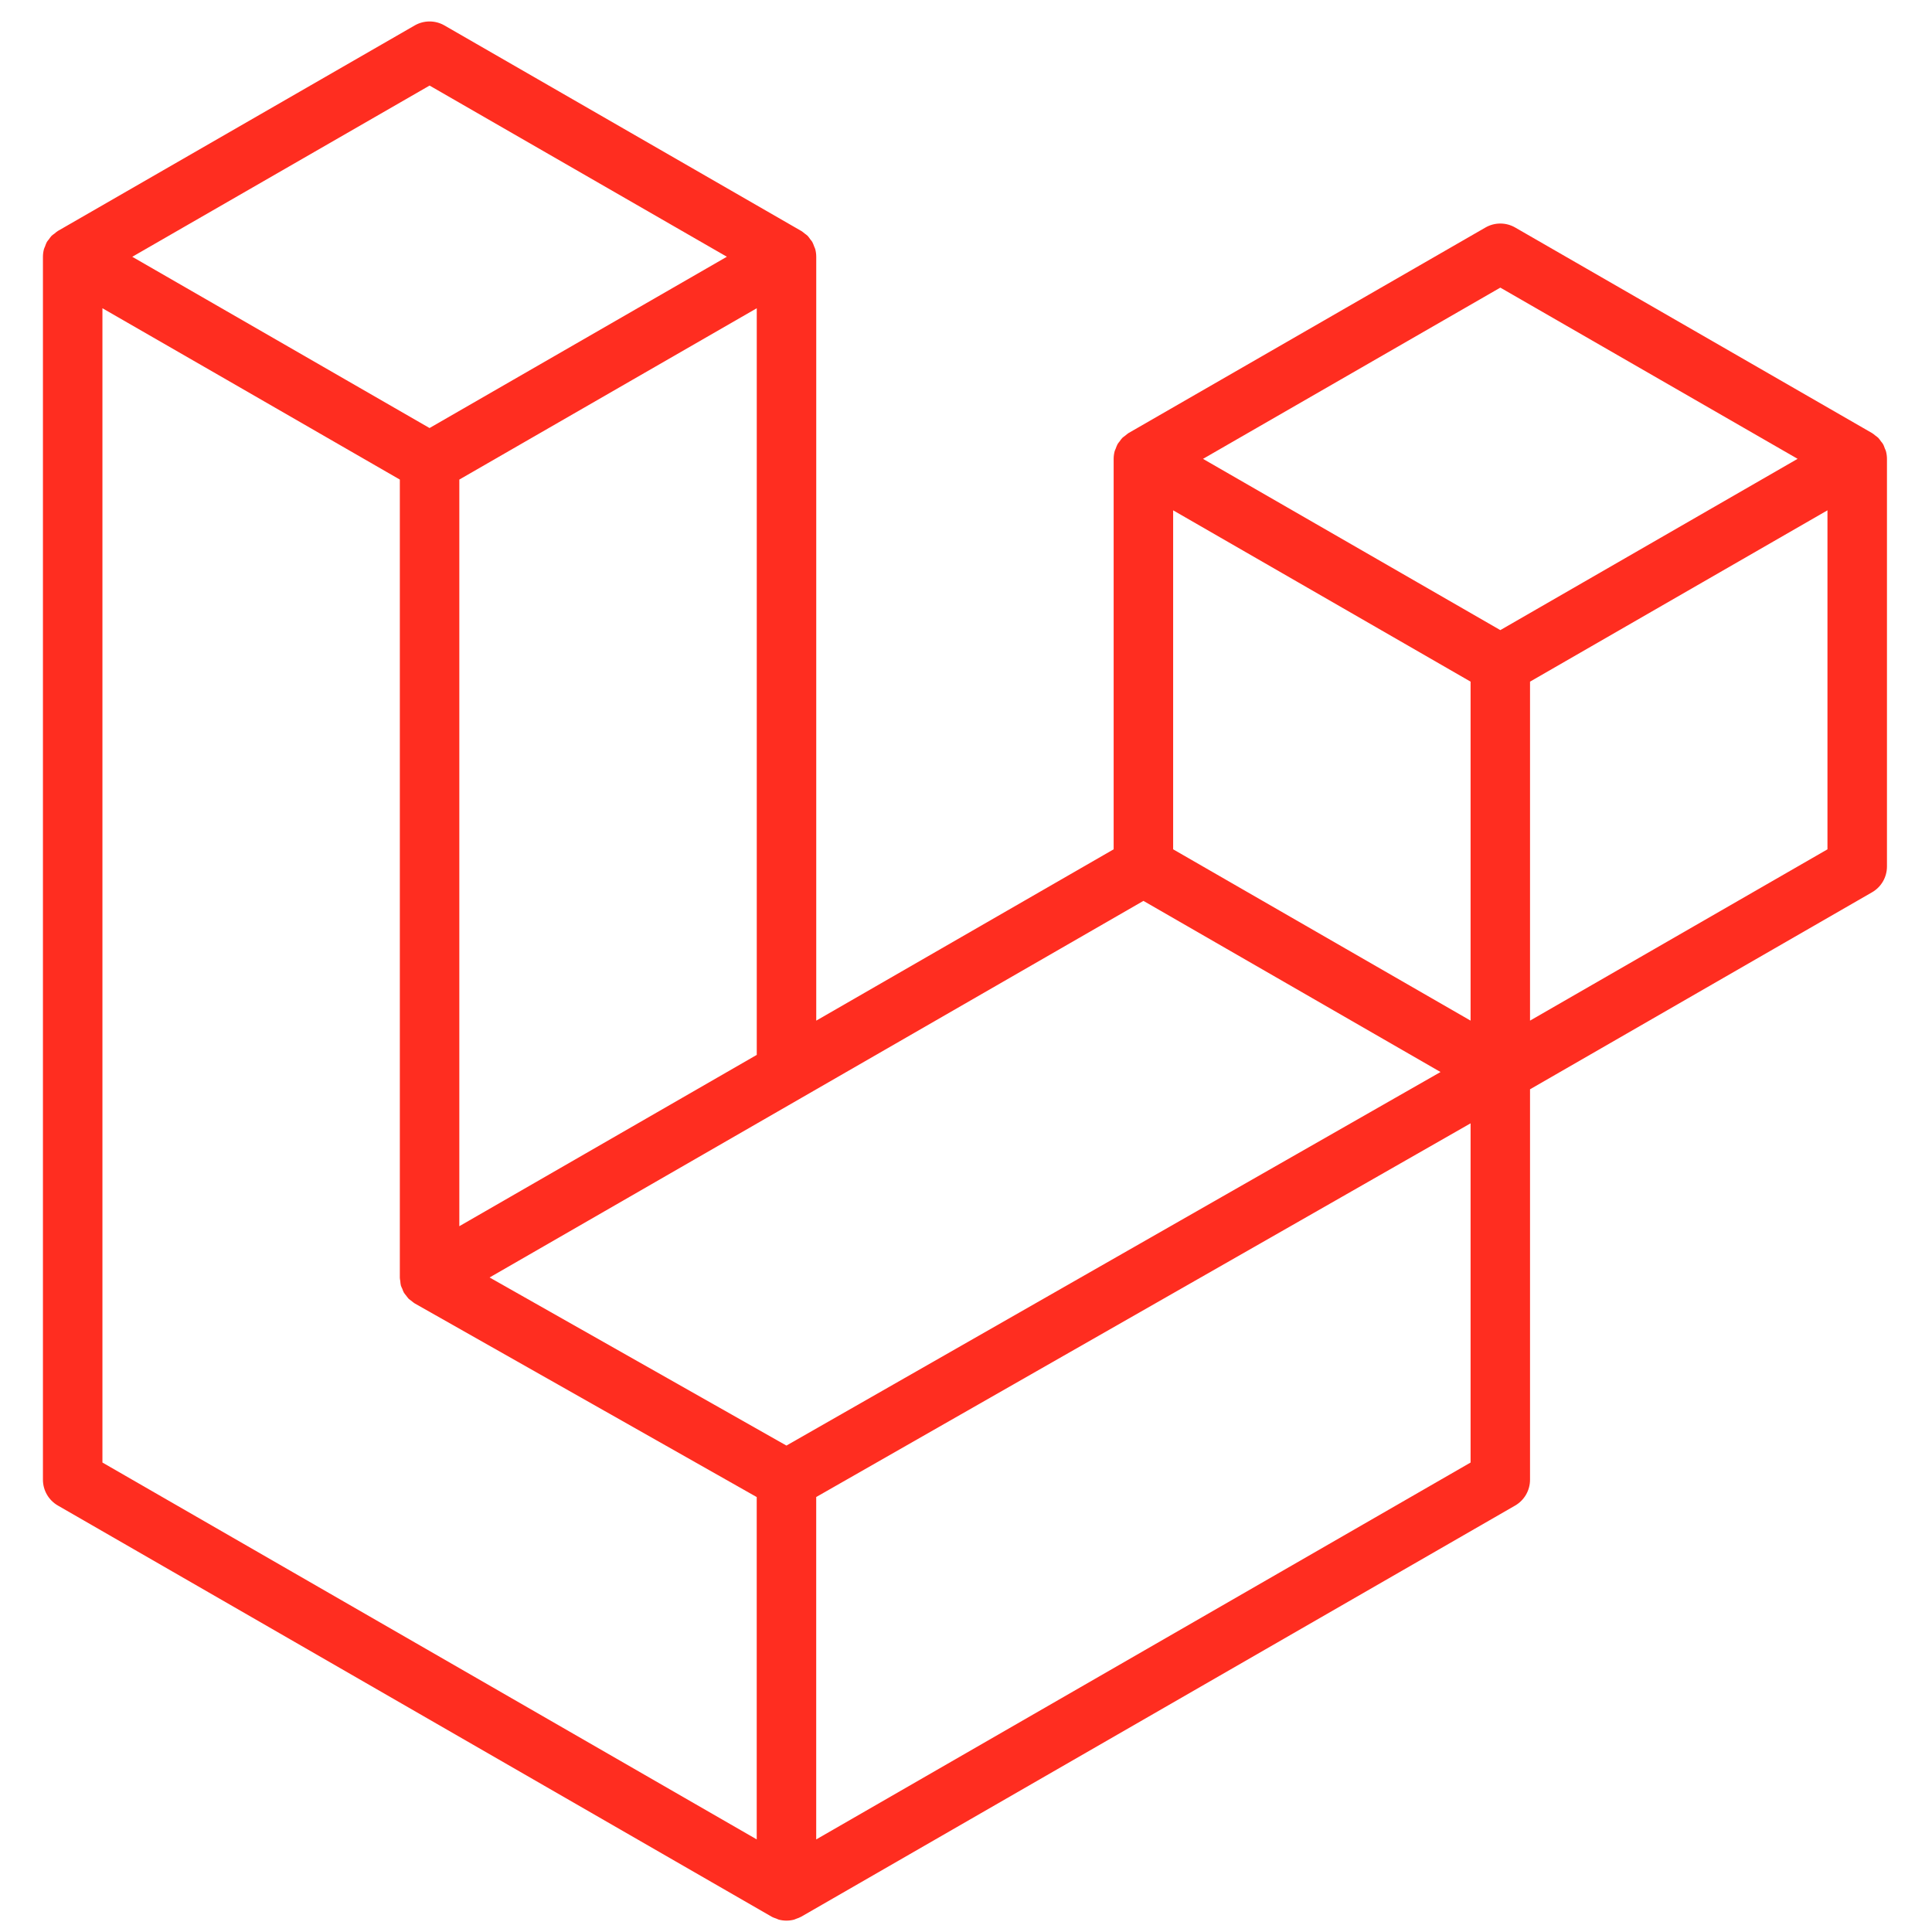
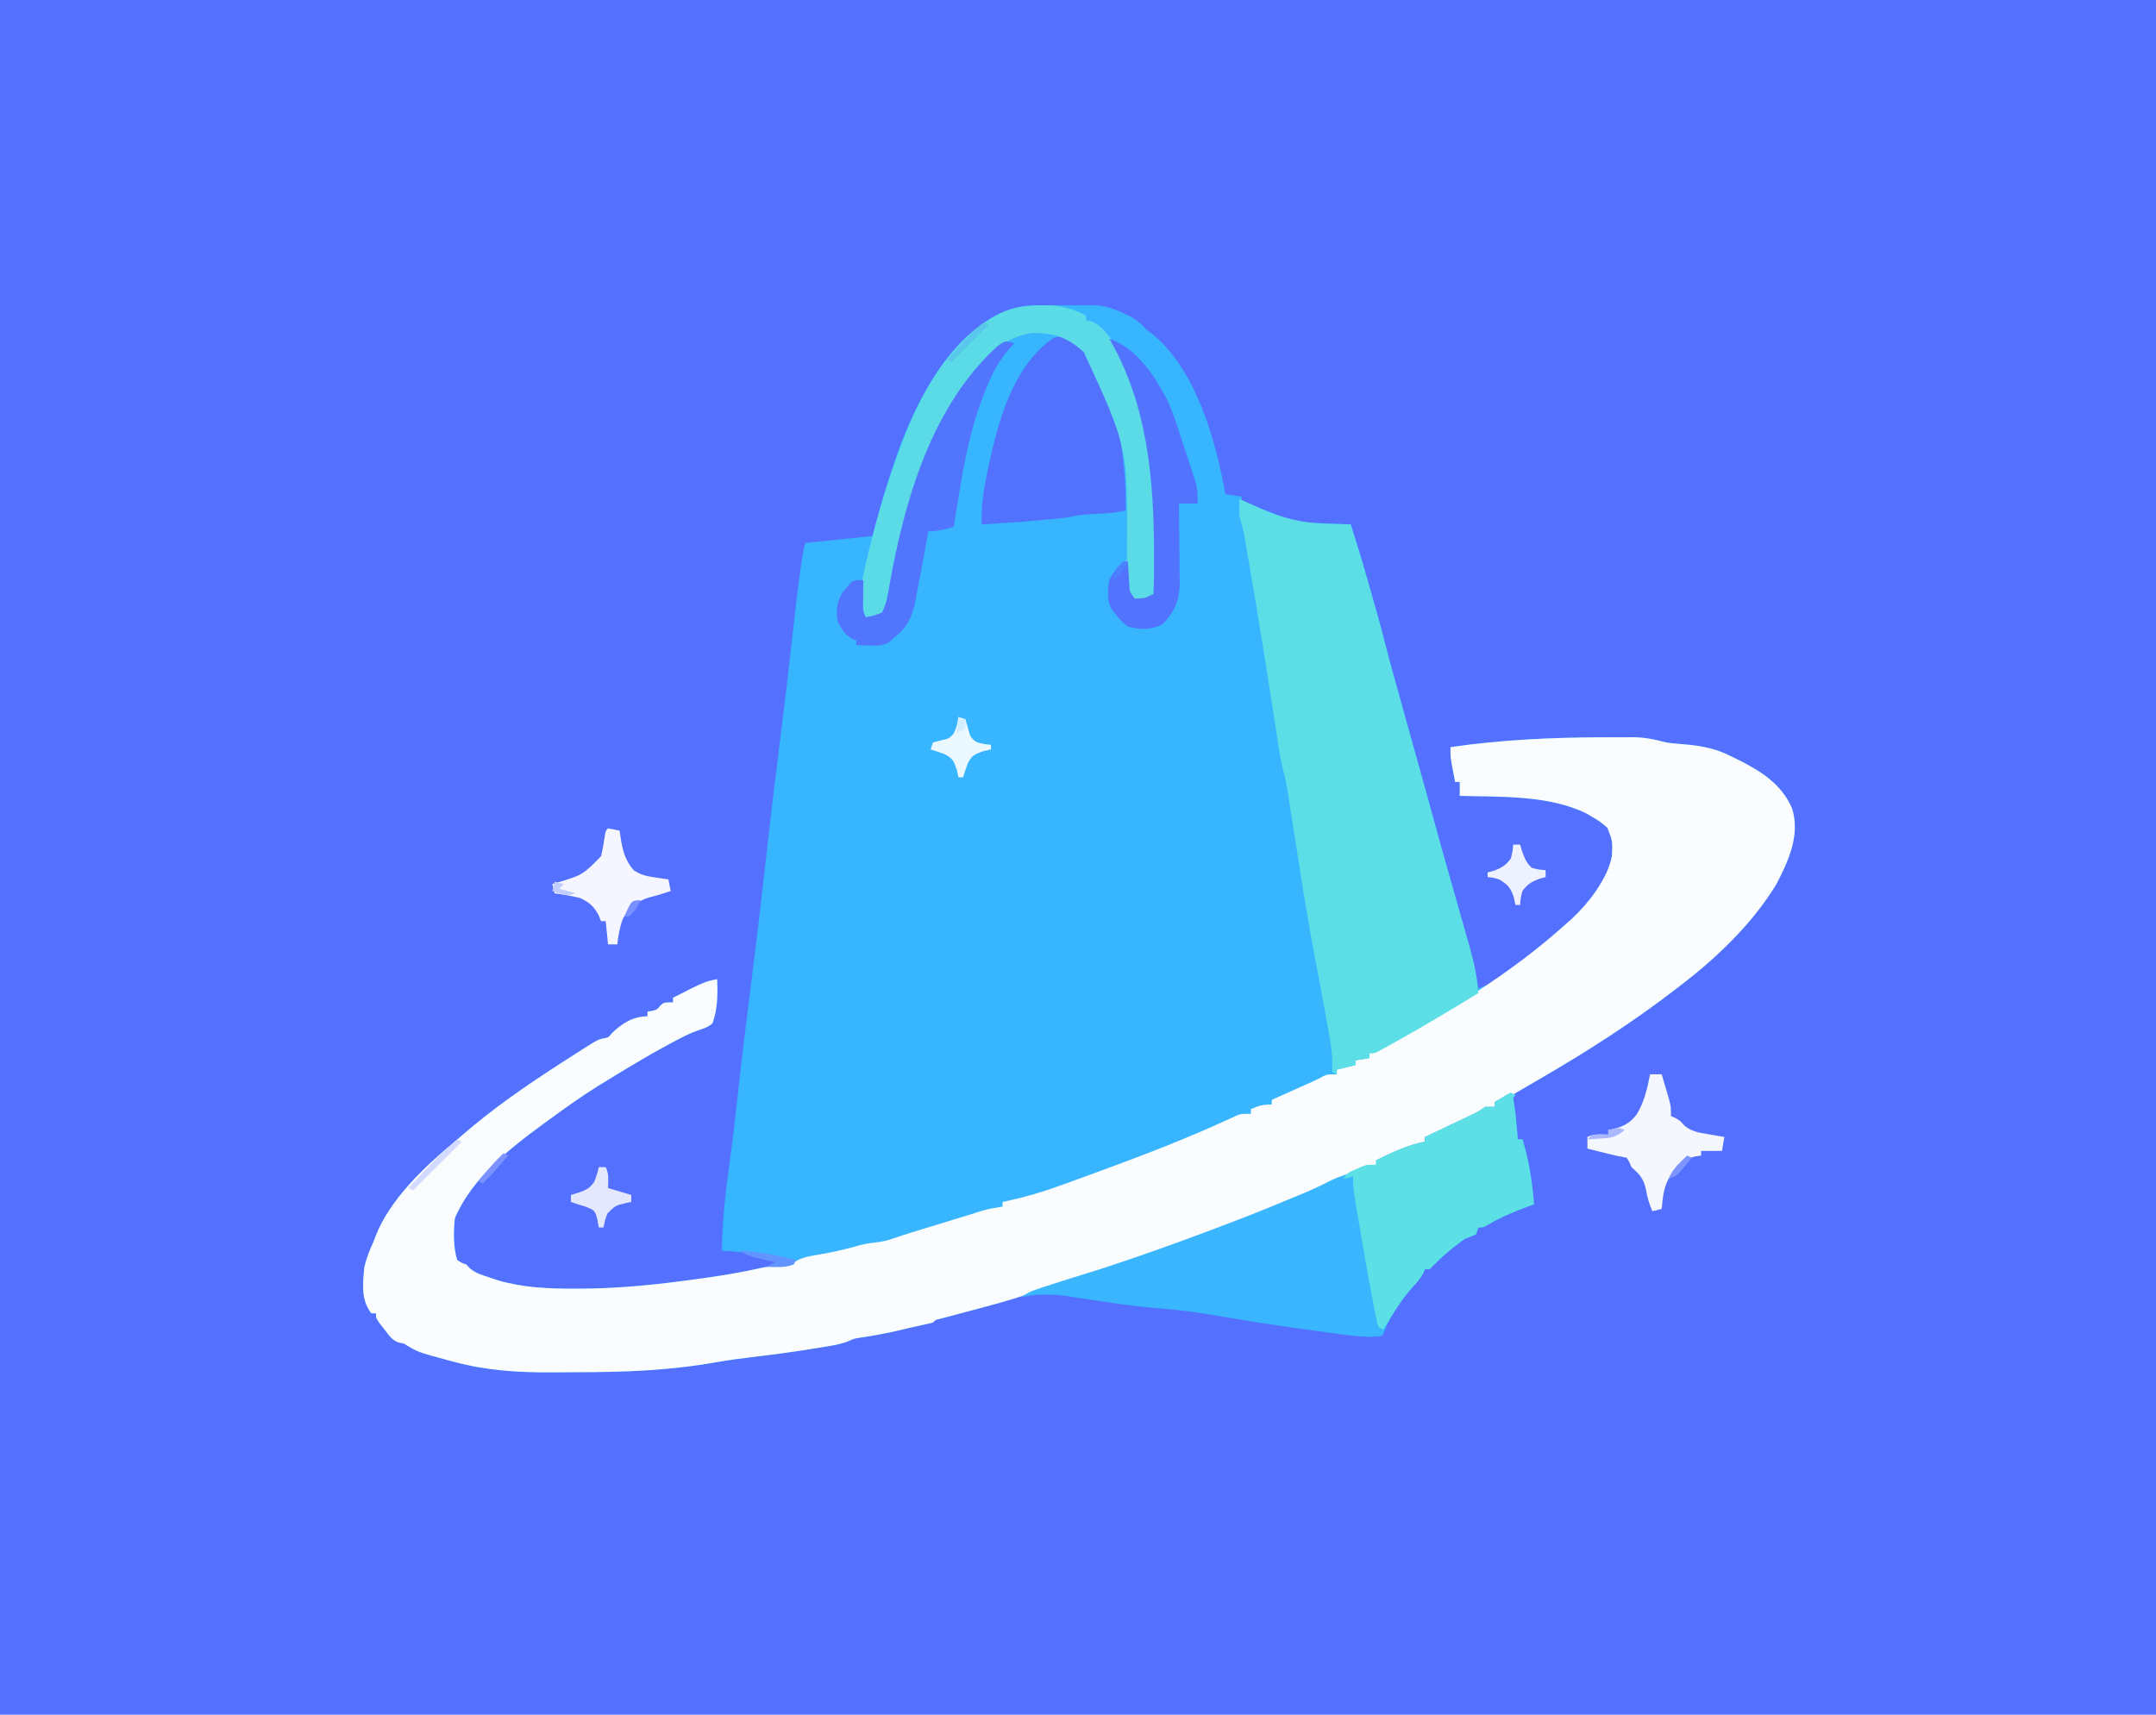
- <svg xmlns="http://www.w3.org/2000/svg" width="166" height="166" viewBox="0 0 166 166" fill="none">
-   <path fill-rule="evenodd" clip-rule="evenodd" d="M162.041 38.759C162.099 38.977 162.129 39.201 162.13 39.426V74.452C162.13 74.902 162.011 75.344 161.786 75.733C161.561 76.122 161.237 76.444 160.847 76.668L131.462 93.594V127.141C131.462 128.054 130.977 128.897 130.186 129.357L68.847 164.683C68.707 164.763 68.554 164.814 68.401 164.868C68.343 164.887 68.289 164.922 68.228 164.938C67.8 165.051 67.349 165.051 66.92 164.938C66.85 164.919 66.786 164.881 66.719 164.855C66.579 164.804 66.432 164.76 66.298 164.683L4.972 129.357C4.583 129.133 4.259 128.81 4.034 128.421C3.808 128.032 3.69 127.591 3.689 127.141L3.689 22.063C3.689 21.834 3.721 21.61 3.779 21.393C3.798 21.32 3.843 21.253 3.868 21.179C3.916 21.045 3.961 20.908 4.031 20.783C4.079 20.7 4.149 20.633 4.206 20.557C4.28 20.454 4.347 20.349 4.433 20.26C4.506 20.186 4.602 20.132 4.685 20.068C4.778 19.992 4.861 19.909 4.966 19.848L35.633 2.185C36.022 1.961 36.462 1.844 36.91 1.844C37.358 1.844 37.798 1.961 38.186 2.185L68.851 19.848H68.857C68.959 19.912 69.045 19.992 69.138 20.065C69.221 20.129 69.313 20.186 69.387 20.257C69.476 20.349 69.54 20.454 69.616 20.557C69.671 20.633 69.744 20.7 69.789 20.783C69.862 20.911 69.904 21.045 69.955 21.179C69.98 21.253 70.025 21.32 70.044 21.396C70.103 21.614 70.133 21.838 70.133 22.063V87.694L95.686 72.974V39.423C95.686 39.2 95.718 38.973 95.775 38.759C95.798 38.683 95.839 38.615 95.865 38.542C95.916 38.408 95.96 38.271 96.031 38.146C96.079 38.063 96.149 37.996 96.203 37.92C96.279 37.818 96.343 37.712 96.433 37.623C96.506 37.549 96.599 37.495 96.681 37.431C96.777 37.355 96.86 37.272 96.962 37.211L127.633 19.548C128.021 19.324 128.461 19.206 128.91 19.206C129.358 19.206 129.798 19.324 130.186 19.548L160.85 37.211C160.959 37.275 161.042 37.355 161.137 37.428C161.217 37.492 161.31 37.549 161.383 37.62C161.473 37.712 161.536 37.818 161.613 37.92C161.67 37.996 161.741 38.063 161.785 38.146C161.859 38.271 161.9 38.408 161.951 38.542C161.98 38.615 162.021 38.683 162.041 38.759ZM157.018 72.974V43.848L146.287 50.028L131.462 58.568V87.694L157.021 72.974H157.018ZM126.354 125.663V96.518L111.771 104.85L70.13 128.626V158.046L126.354 125.663ZM8.801 26.485V125.663L65.018 158.043V128.629L35.649 112L35.64 111.994L35.627 111.988C35.528 111.93 35.445 111.847 35.353 111.777C35.273 111.713 35.18 111.662 35.11 111.592L35.104 111.582C35.021 111.502 34.963 111.403 34.893 111.314C34.829 111.228 34.753 111.154 34.702 111.065L34.699 111.055C34.641 110.96 34.606 110.845 34.565 110.736C34.523 110.64 34.469 110.551 34.443 110.449C34.411 110.328 34.405 110.197 34.392 110.072C34.379 109.976 34.354 109.881 34.354 109.785V109.778V41.205L19.532 32.662L8.801 26.485ZM36.913 7.35L11.364 22.063L36.907 36.777L62.453 22.06L36.907 7.35H36.913ZM50.2 99.174L65.022 90.637V26.485L54.291 32.665L39.466 41.205V105.357L50.2 99.174ZM128.91 24.713L103.363 39.426L128.91 54.14L154.453 39.423L128.91 24.713ZM126.354 58.568L111.529 50.028L100.798 43.848V72.974L115.619 81.511L126.354 87.694V58.568ZM67.571 124.205L105.042 102.803L123.772 92.109L98.245 77.405L68.854 94.334L42.066 109.762L67.571 124.205Z" fill="#FF2D20" />
+ <svg xmlns="http://www.w3.org/2000/svg" version="1.1" width="929" height="739">
+   <path d="M0 0 C306.57 0 613.14 0 929 0 C929 243.87 929 487.74 929 739 C622.43 739 315.86 739 0 739 C0 495.13 0 251.26 0 0 Z " fill="#5371FE" transform="translate(0,0)" />
+   <path d="M0 0 C0.816 -0.003 1.631 -0.006 2.471 -0.009 C4.183 -0.011 5.895 -0.005 7.607 0.007 C10.212 0.023 12.815 0.007 15.42 -0.012 C17.092 -0.01 18.765 -0.006 20.438 0 C21.207 -0.006 21.977 -0.012 22.771 -0.018 C27.963 0.048 31.496 1.089 36.152 3.398 C37.73 4.11 37.73 4.11 39.34 4.836 C42.219 6.436 43.904 8.014 46.152 10.398 C46.642 10.772 47.132 11.146 47.637 11.531 C67.305 26.599 76.09 58.292 80.152 81.398 C82.462 81.728 84.772 82.058 87.152 82.398 C87.152 83.058 87.152 83.718 87.152 84.398 C91.482 86.152 95.844 87.814 100.215 89.461 C100.922 89.73 101.629 89.998 102.357 90.275 C107.523 92.22 111.849 93.491 117.355 93.715 C118.335 93.757 119.315 93.799 120.324 93.842 C121.34 93.881 122.356 93.92 123.402 93.961 C124.949 94.026 124.949 94.026 126.527 94.092 C129.069 94.198 131.611 94.3 134.152 94.398 C137.671 105.149 140.78 116.011 143.84 126.898 C144.137 127.953 144.137 127.953 144.439 129.028 C147.798 140.971 147.798 140.971 149.087 146.164 C150.053 150.041 151.096 153.892 152.168 157.741 C152.358 158.427 152.549 159.113 152.745 159.82 C153.368 162.061 153.993 164.302 154.617 166.543 C155.056 168.119 155.494 169.696 155.932 171.272 C157.083 175.41 158.234 179.546 159.386 183.683 C161.226 190.291 163.064 196.9 164.902 203.509 C165.539 205.799 166.177 208.09 166.814 210.38 C168.467 216.318 170.119 222.257 171.734 228.206 C173.261 233.823 174.848 239.423 176.438 245.023 C177.057 247.216 177.676 249.409 178.295 251.602 C179.256 255.005 180.218 258.409 181.185 261.811 C182.128 265.13 183.065 268.452 184 271.773 C184.286 272.776 184.573 273.778 184.868 274.811 C186.685 281.29 188.066 287.758 189.152 294.398 C192.556 293.081 195.358 291.725 198.305 289.562 C199.075 288.999 199.844 288.435 200.638 287.854 C201.852 286.948 201.852 286.948 203.09 286.023 C203.929 285.401 204.768 284.778 205.632 284.136 C213.097 278.54 220.223 272.642 227.152 266.398 C227.845 265.79 228.537 265.182 229.25 264.555 C236.548 257.772 244.943 247.104 246.727 237.215 C247.014 230.915 247.014 230.915 244.781 225.176 C242.697 223.204 240.644 221.82 238.152 220.398 C237.351 219.929 236.549 219.46 235.723 218.977 C219.559 211.012 198.76 211.84 181.152 211.398 C181.152 209.418 181.152 207.438 181.152 205.398 C180.492 205.398 179.832 205.398 179.152 205.398 C178.815 203.649 178.482 201.899 178.152 200.148 C177.967 199.174 177.781 198.199 177.59 197.195 C177.152 194.398 177.152 194.398 177.152 190.398 C198.984 187.212 220.865 186.207 242.902 186.148 C243.801 186.143 244.699 186.138 245.624 186.133 C248.212 186.121 250.799 186.124 253.387 186.133 C254.153 186.129 254.92 186.125 255.71 186.121 C260.838 186.164 265.205 187.052 270.152 188.398 C271.602 188.608 273.059 188.783 274.52 188.891 C275.255 188.953 275.99 189.016 276.747 189.081 C277.5 189.144 278.252 189.208 279.027 189.273 C286.014 189.975 291.861 191.141 298.152 194.398 C299.199 194.905 300.246 195.412 301.324 195.934 C311.14 200.898 319.815 206.378 324.332 216.785 C327.915 228.2 322.845 239.316 317.582 249.41 C307.527 266.048 292.472 280.631 277.152 292.398 C276.474 292.926 275.795 293.454 275.096 293.998 C255.909 308.886 235.606 321.837 214.595 333.985 C212.304 335.311 210.018 336.646 207.734 337.984 C198.427 343.398 198.427 343.398 196.152 343.398 C196.152 344.058 196.152 344.718 196.152 345.398 C195.209 345.786 194.265 346.174 193.293 346.574 C187.446 349.078 181.832 352.073 176.184 354.99 C175.322 355.428 174.461 355.866 173.574 356.316 C172.797 356.716 172.019 357.116 171.218 357.528 C169.152 358.398 169.152 358.398 166.152 358.398 C166.152 359.058 166.152 359.718 166.152 360.398 C163.592 361.551 161.03 362.695 158.465 363.836 C157.383 364.324 157.383 364.324 156.279 364.822 C152.587 366.458 149.188 367.833 145.152 368.398 C145.152 369.058 145.152 369.718 145.152 370.398 C144.307 370.713 143.461 371.027 142.59 371.352 C136.962 373.475 131.5 375.637 126.176 378.434 C123.721 379.604 121.217 380.495 118.652 381.398 C114.674 382.8 110.991 384.406 107.257 386.355 C85.293 397.244 60.694 404.531 37.611 412.698 C36.087 413.237 34.563 413.778 33.041 414.322 C23.473 417.729 13.86 420.694 4.049 423.322 C0.787 424.203 -2.407 425.217 -5.598 426.336 C-13.083 428.911 -20.741 430.882 -28.383 432.934 C-29.271 433.172 -30.159 433.411 -31.075 433.657 C-33.03 434.18 -34.987 434.699 -36.945 435.214 C-37.943 435.48 -38.941 435.746 -39.969 436.02 C-40.879 436.26 -41.79 436.5 -42.728 436.748 C-44.812 437.206 -44.812 437.206 -45.848 438.398 C-47.916 438.881 -49.985 439.356 -52.062 439.797 C-55.106 440.454 -58.131 441.177 -61.16 441.898 C-66.478 443.139 -71.788 444.092 -77.191 444.871 C-79.848 445.309 -79.848 445.309 -82.208 446.371 C-84.758 447.364 -87.049 447.914 -89.742 448.363 C-91.157 448.601 -91.157 448.601 -92.601 448.844 C-94.115 449.088 -94.115 449.088 -95.66 449.336 C-96.716 449.509 -97.772 449.683 -98.86 449.861 C-107.304 451.218 -115.769 452.313 -124.26 453.322 C-129.422 453.942 -134.546 454.638 -139.664 455.551 C-159.232 459.024 -178.766 459.772 -198.616 459.769 C-202.475 459.773 -206.333 459.81 -210.191 459.848 C-224.546 459.913 -237.95 459.095 -251.848 455.398 C-253.083 455.07 -253.083 455.07 -254.344 454.735 C-267.882 451.092 -267.882 451.092 -273.848 447.398 C-274.523 447.273 -275.199 447.148 -275.895 447.02 C-278.935 446.053 -280.176 443.942 -282.098 441.461 C-282.804 440.565 -283.51 439.669 -284.238 438.746 C-285.848 436.398 -285.848 436.398 -285.848 434.398 C-286.508 434.398 -287.168 434.398 -287.848 434.398 C-292.418 428.521 -291.495 421.426 -290.848 414.398 C-289.897 410.52 -288.494 407.029 -286.848 403.398 C-286.571 402.655 -286.293 401.911 -286.008 401.145 C-279.865 385.32 -264.765 371.014 -251.848 360.398 C-250.944 359.607 -250.04 358.815 -249.109 358 C-235.639 346.233 -220.858 336.09 -205.848 326.398 C-205.142 325.942 -204.437 325.486 -203.71 325.017 C-201.532 323.615 -199.348 322.223 -197.16 320.836 C-196.488 320.406 -195.817 319.976 -195.125 319.532 C-190.306 316.51 -190.306 316.51 -187.743 315.887 C-185.682 315.532 -185.682 315.532 -184.16 313.648 C-179.82 309.425 -174.948 306.398 -168.848 306.398 C-168.848 305.738 -168.848 305.078 -168.848 304.398 C-168.25 304.295 -167.651 304.192 -167.035 304.086 C-164.768 303.566 -164.768 303.566 -163.348 301.836 C-161.848 300.398 -161.848 300.398 -157.848 300.398 C-157.848 299.738 -157.848 299.078 -157.848 298.398 C-144.245 291.478 -144.245 291.478 -138.848 290.398 C-138.558 296.763 -138.632 303.372 -140.848 309.398 C-142.76 311.068 -144.448 311.598 -146.863 312.379 C-150.685 313.684 -154.107 315.494 -157.66 317.398 C-158.738 317.971 -158.738 317.971 -159.839 318.555 C-169.041 323.495 -177.951 328.931 -186.848 334.398 C-187.91 335.048 -188.972 335.698 -190.066 336.367 C-197.564 341.042 -204.725 346.176 -211.848 351.398 C-212.392 351.794 -212.936 352.19 -213.497 352.597 C-228.184 363.325 -244.589 376.225 -251.848 393.398 C-252.471 399.093 -252.579 405.915 -250.848 411.398 C-248.998 412.657 -248.998 412.657 -246.848 413.398 C-246.452 413.857 -246.056 414.316 -245.648 414.789 C-243.025 417.134 -240.24 417.865 -236.91 418.961 C-235.684 419.375 -234.458 419.789 -233.195 420.215 C-222.355 423.364 -211.488 423.799 -200.285 423.773 C-199.127 423.774 -199.127 423.774 -197.945 423.775 C-180.403 423.745 -163.196 421.854 -145.848 419.398 C-144.785 419.249 -143.723 419.1 -142.628 418.947 C-135.013 417.858 -127.494 416.568 -119.989 414.867 C-117.103 414.236 -114.202 413.743 -111.285 413.273 C-110.253 413.106 -109.22 412.938 -108.156 412.766 C-107.394 412.644 -106.633 412.523 -105.848 412.398 C-107.987 410.259 -112.212 410.378 -115.16 409.898 C-115.97 409.765 -116.78 409.631 -117.615 409.493 C-124.006 408.467 -130.383 407.766 -136.848 407.398 C-136.547 394.637 -135.26 382.167 -133.494 369.528 C-132.174 360.043 -131.055 350.546 -130.035 341.023 C-128.362 325.479 -126.438 309.971 -124.473 294.461 C-121.969 274.689 -119.622 254.907 -117.418 235.099 C-115.531 218.157 -113.489 201.239 -111.341 184.328 C-109.668 171.154 -108.092 157.976 -106.66 144.773 C-105.596 134.967 -104.492 125.173 -103.16 115.398 C-103.041 114.52 -102.921 113.641 -102.798 112.736 C-102.304 109.221 -101.71 105.846 -100.848 102.398 C-91.278 101.408 -81.708 100.418 -71.848 99.398 C-70.858 95.707 -69.868 92.015 -68.848 88.211 C-60.554 58.201 -47.75 21.842 -19.613 4.766 C-12.852 1.423 -7.477 -0.059 0 0 Z " fill="#37B5FE" transform="translate(447.8477,131.6016)" />
+   <path d="M0 0 C1.347 -0.008 1.347 -0.008 2.722 -0.016 C5.31 -0.027 7.897 -0.024 10.484 -0.016 C11.251 -0.02 12.018 -0.024 12.808 -0.028 C17.935 0.016 22.303 0.903 27.25 2.25 C28.7 2.46 30.156 2.634 31.617 2.742 C32.72 2.836 32.72 2.836 33.845 2.932 C34.974 3.028 34.974 3.028 36.125 3.125 C43.112 3.827 48.959 4.993 55.25 8.25 C56.297 8.757 57.343 9.263 58.422 9.785 C68.238 14.75 76.913 20.229 81.43 30.637 C85.013 42.051 79.943 53.168 74.68 63.262 C64.624 79.899 49.57 94.482 34.25 106.25 C33.571 106.778 32.893 107.306 32.194 107.85 C13.006 122.737 -7.296 135.688 -28.307 147.837 C-30.599 149.162 -32.884 150.498 -35.168 151.836 C-44.475 157.25 -44.475 157.25 -46.75 157.25 C-46.75 157.91 -46.75 158.57 -46.75 159.25 C-47.694 159.638 -48.637 160.026 -49.609 160.426 C-55.456 162.93 -61.071 165.924 -66.719 168.842 C-67.58 169.279 -68.441 169.717 -69.328 170.168 C-70.106 170.568 -70.883 170.968 -71.685 171.38 C-73.75 172.25 -73.75 172.25 -76.75 172.25 C-76.75 172.91 -76.75 173.57 -76.75 174.25 C-79.31 175.402 -81.873 176.547 -84.438 177.688 C-85.159 178.013 -85.88 178.338 -86.623 178.674 C-90.315 180.309 -93.715 181.685 -97.75 182.25 C-97.75 182.91 -97.75 183.57 -97.75 184.25 C-98.596 184.565 -99.441 184.879 -100.312 185.203 C-105.941 187.326 -111.403 189.488 -116.727 192.285 C-119.182 193.456 -121.685 194.347 -124.25 195.25 C-128.229 196.651 -131.912 198.258 -135.646 200.207 C-157.61 211.096 -182.209 218.382 -205.292 226.549 C-206.816 227.089 -208.339 227.63 -209.862 228.173 C-219.429 231.581 -229.042 234.546 -238.853 237.174 C-242.116 238.055 -245.31 239.068 -248.5 240.188 C-255.985 242.763 -263.644 244.733 -271.285 246.785 C-272.173 247.024 -273.062 247.262 -273.977 247.508 C-275.933 248.031 -277.89 248.55 -279.847 249.066 C-280.845 249.332 -281.843 249.597 -282.871 249.871 C-283.782 250.111 -284.692 250.352 -285.631 250.599 C-287.714 251.058 -287.714 251.058 -288.75 252.25 C-290.818 252.733 -292.888 253.207 -294.965 253.648 C-298.008 254.306 -301.033 255.028 -304.062 255.75 C-309.38 256.991 -314.69 257.943 -320.094 258.723 C-322.75 259.161 -322.75 259.161 -325.11 260.223 C-327.661 261.215 -329.951 261.765 -332.645 262.215 C-334.06 262.453 -334.06 262.453 -335.503 262.696 C-337.018 262.939 -337.018 262.939 -338.562 263.188 C-339.618 263.361 -340.674 263.534 -341.762 263.713 C-350.206 265.069 -358.671 266.165 -367.163 267.173 C-372.325 267.794 -377.448 268.489 -382.566 269.403 C-402.134 272.876 -421.669 273.623 -441.519 273.621 C-445.377 273.625 -449.235 273.662 -453.094 273.699 C-467.448 273.764 -480.852 272.947 -494.75 269.25 C-495.986 268.922 -495.986 268.922 -497.246 268.587 C-510.785 264.944 -510.785 264.944 -516.75 261.25 C-517.425 261.125 -518.101 261 -518.797 260.871 C-521.837 259.904 -523.078 257.793 -525 255.312 C-525.706 254.417 -526.413 253.521 -527.141 252.598 C-528.75 250.25 -528.75 250.25 -528.75 248.25 C-529.41 248.25 -530.07 248.25 -530.75 248.25 C-535.32 242.372 -534.397 235.278 -533.75 228.25 C-532.8 224.371 -531.396 220.88 -529.75 217.25 C-529.473 216.506 -529.196 215.762 -528.91 214.996 C-522.767 199.172 -507.667 184.865 -494.75 174.25 C-493.846 173.459 -492.943 172.667 -492.012 171.852 C-478.541 160.085 -463.761 149.942 -448.75 140.25 C-448.045 139.794 -447.339 139.338 -446.613 138.868 C-444.435 137.466 -442.25 136.075 -440.062 134.688 C-439.391 134.257 -438.719 133.827 -438.027 133.384 C-433.209 130.361 -433.209 130.361 -430.645 129.739 C-428.584 129.384 -428.584 129.384 -427.062 127.5 C-422.722 123.277 -417.85 120.25 -411.75 120.25 C-411.75 119.59 -411.75 118.93 -411.75 118.25 C-411.152 118.147 -410.554 118.044 -409.938 117.938 C-407.67 117.417 -407.67 117.417 -406.25 115.688 C-404.75 114.25 -404.75 114.25 -400.75 114.25 C-400.75 113.59 -400.75 112.93 -400.75 112.25 C-387.148 105.33 -387.148 105.33 -381.75 104.25 C-381.461 110.615 -381.535 117.224 -383.75 123.25 C-385.663 124.92 -387.35 125.45 -389.766 126.23 C-393.587 127.536 -397.009 129.346 -400.562 131.25 C-401.281 131.632 -402 132.013 -402.741 132.406 C-411.944 137.347 -420.854 142.783 -429.75 148.25 C-430.812 148.9 -431.874 149.549 -432.969 150.219 C-440.467 154.894 -447.628 160.027 -454.75 165.25 C-455.294 165.646 -455.838 166.041 -456.399 166.449 C-471.086 177.177 -487.491 190.077 -494.75 207.25 C-495.373 212.945 -495.481 219.767 -493.75 225.25 C-491.9 226.508 -491.9 226.508 -489.75 227.25 C-489.354 227.709 -488.959 228.168 -488.551 228.641 C-485.927 230.985 -483.142 231.716 -479.812 232.812 C-477.974 233.433 -477.974 233.433 -476.098 234.066 C-465.257 237.215 -454.39 237.651 -443.188 237.625 C-442.029 237.626 -442.029 237.626 -440.847 237.626 C-423.306 237.597 -406.098 235.705 -388.75 233.25 C-387.688 233.101 -386.625 232.952 -385.531 232.798 C-377.908 231.708 -370.385 230.414 -362.874 228.709 C-359.095 227.892 -355.273 227.372 -351.449 226.812 C-348.813 226.389 -348.813 226.389 -346.867 225.277 C-343.785 223.782 -340.538 223.372 -337.188 222.812 C-331.391 221.794 -325.791 220.506 -320.133 218.867 C-317.938 218.299 -315.877 217.971 -313.625 217.75 C-310.63 217.364 -308.492 216.909 -305.711 215.934 C-300.345 214.097 -294.929 212.451 -289.5 210.812 C-281.528 208.408 -281.528 208.408 -273.574 205.941 C-272.457 205.589 -271.339 205.238 -270.188 204.875 C-269.258 204.579 -268.329 204.282 -267.371 203.977 C-264.516 203.185 -261.679 202.689 -258.75 202.25 C-258.75 201.59 -258.75 200.93 -258.75 200.25 C-257.955 200.083 -257.16 199.915 -256.341 199.743 C-248.452 198.013 -240.954 195.776 -233.375 193 C-232.202 192.575 -231.03 192.151 -229.822 191.713 C-207.105 183.446 -184.277 175.129 -162.296 165.043 C-161.472 164.669 -160.649 164.295 -159.801 163.91 C-159.106 163.587 -158.412 163.263 -157.697 162.93 C-155.75 162.25 -155.75 162.25 -151.75 162.25 C-151.75 161.59 -151.75 160.93 -151.75 160.25 C-148.379 158.752 -146.546 158.25 -142.75 158.25 C-142.75 157.59 -142.75 156.93 -142.75 156.25 C-142.165 155.988 -141.58 155.726 -140.978 155.456 C-138.318 154.263 -135.659 153.069 -133 151.875 C-132.08 151.463 -131.159 151.05 -130.211 150.625 C-129.321 150.225 -128.432 149.826 -127.516 149.414 C-126.699 149.047 -125.882 148.681 -125.04 148.303 C-122.763 147.291 -122.763 147.291 -120.702 146.115 C-118.75 145.25 -118.75 145.25 -114.75 145.25 C-114.75 144.59 -114.75 143.93 -114.75 143.25 C-112.11 142.59 -109.47 141.93 -106.75 141.25 C-106.75 140.59 -106.75 139.93 -106.75 139.25 C-104.77 138.92 -102.79 138.59 -100.75 138.25 C-100.75 137.59 -100.75 136.93 -100.75 136.25 C-100.099 135.91 -99.447 135.569 -98.776 135.219 C-69.157 119.678 -40.699 102.728 -15.75 80.25 C-15.058 79.642 -14.366 79.033 -13.652 78.406 C-6.354 71.623 2.041 60.956 3.824 51.066 C4.112 44.766 4.112 44.766 1.879 39.027 C-0.205 37.056 -2.258 35.672 -4.75 34.25 C-5.552 33.781 -6.354 33.312 -7.18 32.828 C-23.343 24.864 -44.142 25.692 -61.75 25.25 C-61.75 23.27 -61.75 21.29 -61.75 19.25 C-62.41 19.25 -63.07 19.25 -63.75 19.25 C-64.088 17.501 -64.42 15.751 -64.75 14 C-64.936 13.025 -65.121 12.051 -65.312 11.047 C-65.75 8.25 -65.75 8.25 -65.75 4.25 C-43.918 1.063 -22.038 0.059 0 0 Z " fill="#FBFCFE" transform="translate(690.75,317.75)" />
+   <path d="M0 0 C1.039 0.471 2.078 0.941 3.148 1.426 C4.557 2.055 5.966 2.684 7.375 3.312 C8.394 3.776 8.394 3.776 9.434 4.248 C18.835 8.422 27.323 10.447 37.625 10.688 C38.629 10.722 39.633 10.756 40.668 10.791 C43.112 10.872 45.555 10.942 48 11 C51.519 21.75 54.628 32.612 57.688 43.5 C57.885 44.203 58.083 44.906 58.287 45.63 C61.646 57.572 61.646 57.572 62.935 62.766 C63.901 66.642 64.944 70.494 66.015 74.343 C66.206 75.029 66.396 75.715 66.593 76.421 C67.216 78.662 67.84 80.904 68.465 83.145 C68.903 84.721 69.342 86.297 69.78 87.874 C70.93 92.011 72.082 96.148 73.234 100.285 C75.074 106.893 76.911 113.502 78.75 120.111 C79.387 122.401 80.024 124.691 80.662 126.981 C82.315 132.921 83.967 138.861 85.582 144.812 C87.103 150.406 88.693 155.98 90.285 161.555 C91.224 164.862 92.161 168.17 93.098 171.478 C93.74 173.74 94.385 176.001 95.032 178.261 C101.959 202.462 101.959 202.462 103 213 C90.955 220.324 78.905 227.624 66.562 234.438 C65.724 234.903 64.885 235.369 64.021 235.849 C63.252 236.269 62.483 236.689 61.691 237.121 C61.023 237.486 60.355 237.852 59.666 238.228 C58 239 58 239 56 239 C56 239.66 56 240.32 56 241 C54.02 241.33 52.04 241.66 50 242 C50 242.66 50 243.32 50 244 C46.04 244.99 46.04 244.99 42 246 C42 246.66 42 247.32 42 248 C41.34 247.67 40.68 247.34 40 247 C40.024 245.834 40.048 244.669 40.073 243.468 C40.07 239.382 39.556 235.546 38.828 231.52 C38.643 230.479 38.643 230.479 38.453 229.418 C38.059 227.215 37.654 225.014 37.25 222.812 C36.994 221.389 36.739 219.965 36.484 218.541 C35.371 212.347 34.229 206.16 33.03 199.982 C30.572 187.316 28.427 174.623 26.438 161.875 C26.144 160.012 25.851 158.148 25.557 156.285 C23.224 141.481 23.224 141.481 22.188 134.685 C22.057 133.833 21.926 132.982 21.791 132.105 C21.547 130.519 21.305 128.933 21.067 127.345 C20.434 123.248 19.57 119.305 18.528 115.288 C17.353 110.196 16.658 105.006 15.863 99.844 C15.556 97.882 15.249 95.921 14.942 93.96 C14.618 91.889 14.296 89.819 13.974 87.749 C12.866 80.628 11.743 73.509 10.617 66.391 C10.506 65.685 10.394 64.979 10.279 64.252 C8.27 51.566 6.161 38.9 3.938 26.25 C3.792 25.417 3.646 24.584 3.496 23.726 C2.158 15.263 2.158 15.263 0 7 C-0.04 4.667 -0.044 2.333 0 0 Z " fill="#5BDEE6" transform="translate(534,215)" />
+   <path d="M0 0 C0.99 0.495 0.99 0.495 2 1 C1.67 1.33 1.34 1.66 1 2 C1.207 3.585 1.422 5.168 1.676 6.746 C2.308 11.142 2.624 15.576 3 20 C3.66 20 4.32 20 5 20 C7.846 29.149 9.214 38.467 10 48 C9.166 48.303 8.332 48.606 7.473 48.918 C1.251 51.234 -4.602 53.651 -10.293 57.082 C-12 58 -12 58 -14 58 C-14.33 58.99 -14.66 59.98 -15 61 C-16.654 61.698 -18.323 62.359 -20 63 C-21.711 64.211 -23.377 65.486 -25 66.812 C-25.866 67.52 -26.733 68.228 -27.625 68.957 C-29.511 70.579 -31.277 72.211 -33 74 C-33.66 74.66 -34.32 75.32 -35 76 C-35.66 76 -36.32 76 -37 76 C-37.396 76.88 -37.396 76.88 -37.801 77.777 C-39.043 80.08 -40.396 81.665 -42.188 83.562 C-47.635 89.648 -52.05 96.379 -55 104 C-56 105 -56 105 -59.972 105.134 C-64.862 105.076 -69.612 104.543 -74.449 103.863 C-75.332 103.744 -76.215 103.624 -77.125 103.501 C-79.98 103.111 -82.834 102.712 -85.688 102.312 C-87.672 102.039 -89.657 101.766 -91.641 101.493 C-104.148 99.757 -116.589 97.778 -129.029 95.615 C-136.753 94.298 -144.407 93.392 -152.217 92.812 C-162.867 91.965 -173.414 90.284 -183.971 88.676 C-184.706 88.566 -185.441 88.456 -186.198 88.343 C-188.209 88.042 -190.218 87.735 -192.228 87.427 C-197.485 86.832 -202.756 86.626 -208 87.5 C-208.99 87.665 -209.98 87.83 -211 88 C-208.542 86.362 -206.942 85.525 -204.227 84.633 C-203.483 84.387 -202.739 84.14 -201.973 83.887 C-201.198 83.635 -200.423 83.384 -199.625 83.125 C-198.889 82.881 -198.153 82.638 -197.395 82.387 C-192.882 80.903 -188.349 79.492 -183.805 78.109 C-176.656 75.917 -169.571 73.554 -162.5 71.125 C-161.83 70.895 -161.161 70.666 -160.471 70.429 C-148.653 66.366 -136.936 62.052 -125.25 57.625 C-124.083 57.183 -124.083 57.183 -122.892 56.733 C-113.859 53.31 -104.896 49.767 -96 46 C-93.917 45.146 -91.833 44.292 -89.75 43.438 C-85.69 41.751 -81.771 39.919 -77.867 37.902 C-75.272 36.648 -72.595 35.694 -69.883 34.727 C-67.729 33.935 -67.729 33.935 -64.75 32.312 C-62 31 -62 31 -58 31 C-58 30.34 -58 29.68 -58 29 C-51.103 25.656 -44.55 22.48 -37 21 C-37 20.34 -37 19.68 -37 19 C-35.978 18.516 -35.978 18.516 -34.936 18.022 C-31.852 16.559 -28.77 15.092 -25.688 13.625 C-24.616 13.117 -23.544 12.609 -22.439 12.086 C-21.411 11.596 -20.383 11.106 -19.324 10.602 C-18.376 10.151 -17.428 9.701 -16.452 9.237 C-13.844 7.983 -13.844 7.983 -11 6 C-9.68 6 -8.36 6 -7 6 C-7 5.34 -7 4.68 -7 4 C-1.727 0.777 -1.727 0.777 0 0 Z " fill="#3AB6FE" transform="translate(651,471)" />
+   <path d="M0 0 C0.99 0.495 0.99 0.495 2 1 C1.67 1.33 1.34 1.66 1 2 C1.207 3.585 1.422 5.168 1.676 6.746 C2.308 11.142 2.624 15.576 3 20 C3.66 20 4.32 20 5 20 C7.846 29.149 9.214 38.467 10 48 C9.166 48.303 8.332 48.606 7.473 48.918 C1.251 51.234 -4.602 53.651 -10.293 57.082 C-12 58 -12 58 -14 58 C-14.33 58.99 -14.66 59.98 -15 61 C-16.654 61.698 -18.323 62.359 -20 63 C-21.711 64.211 -23.377 65.486 -25 66.812 C-25.866 67.52 -26.733 68.228 -27.625 68.957 C-29.511 70.579 -31.277 72.211 -33 74 C-33.66 74.66 -34.32 75.32 -35 76 C-35.66 76 -36.32 76 -37 76 C-37.267 76.59 -37.534 77.181 -37.809 77.789 C-39.021 80.039 -40.302 81.535 -42.062 83.375 C-47.162 89.033 -51.002 95.546 -55 102 C-55.66 101.67 -56.32 101.34 -57 101 C-57.591 99.163 -57.591 99.163 -58.078 96.699 C-58.267 95.758 -58.455 94.818 -58.65 93.848 C-58.848 92.805 -59.046 91.762 -59.25 90.688 C-59.46 89.608 -59.671 88.528 -59.887 87.415 C-61.842 77.198 -63.591 66.946 -65.312 56.688 C-65.447 55.888 -65.582 55.088 -65.721 54.264 C-66.106 51.972 -66.486 49.68 -66.863 47.387 C-66.979 46.699 -67.094 46.012 -67.213 45.303 C-67.729 42.129 -68 39.232 -68 36 C-69.98 36.495 -69.98 36.495 -72 37 C-70.676 34.352 -69.367 34.059 -66.688 32.875 C-65.908 32.522 -65.128 32.169 -64.324 31.805 C-62 31 -62 31 -58 31 C-58 30.34 -58 29.68 -58 29 C-51.103 25.656 -44.55 22.48 -37 21 C-37 20.34 -37 19.68 -37 19 C-36.319 18.677 -35.638 18.355 -34.936 18.022 C-31.852 16.559 -28.77 15.092 -25.688 13.625 C-24.08 12.863 -24.08 12.863 -22.439 12.086 C-21.411 11.596 -20.383 11.106 -19.324 10.602 C-18.376 10.151 -17.428 9.701 -16.452 9.237 C-13.844 7.983 -13.844 7.983 -11 6 C-9.68 6 -8.36 6 -7 6 C-7 5.34 -7 4.68 -7 4 C-1.727 0.777 -1.727 0.777 0 0 Z " fill="#5DDFE6" transform="translate(651,471)" />
+   <path d="M0 0 C12.46 7.893 16.904 21.755 20.227 35.371 C22.945 48.127 24.26 60.96 24 74 C18.976 75.18 13.927 75.353 8.795 75.605 C5.391 75.791 2.293 76.173 -1 77 C-2.471 77.194 -3.945 77.359 -5.422 77.5 C-6.276 77.582 -7.129 77.664 -8.009 77.749 C-8.914 77.832 -9.818 77.915 -10.75 78 C-12.141 78.13 -12.141 78.13 -13.559 78.263 C-21.698 79.008 -29.839 79.561 -38 80 C-38.246 72.814 -37.376 66.284 -35.938 59.25 C-35.716 58.161 -35.494 57.072 -35.265 55.95 C-31.046 36.124 -24.785 11.823 -7.012 -0.363 C-4.252 -1.237 -2.741 -0.914 0 0 Z " fill="#5272FE" transform="translate(461,146)" />
+   <path d="M0 0 C0.803 -0.012 1.606 -0.023 2.434 -0.035 C8.856 -0.004 13.735 1.493 19.5 4.375 C19.5 5.035 19.5 5.695 19.5 6.375 C20.09 6.469 20.681 6.563 21.289 6.66 C27.534 8.679 31.921 17.004 35.027 22.438 C48.387 49.086 49.685 79.845 49.938 109.125 C49.95 109.872 49.962 110.619 49.974 111.389 C50.004 113.505 50.005 115.618 49.996 117.734 C49.998 118.946 50 120.157 50.002 121.405 C49.5 124.375 49.5 124.375 47.629 126.263 C44.967 127.653 43.46 127.906 40.5 127.375 C37.835 124.885 37.502 123.395 37.131 119.725 C37.116 118.246 37.117 116.768 37.129 115.289 C37.115 113.634 37.1 111.978 37.085 110.323 C37.082 109.454 37.079 108.586 37.076 107.691 C37.474 61.102 37.474 61.102 18.484 20.129 C11.591 13.801 5.439 11.659 -3.906 11.914 C-14.776 13.308 -22.758 21.239 -29.5 29.375 C-50.789 57.231 -60.893 94.93 -65.86 129.095 C-66.594 131.71 -67.336 132.76 -69.5 134.375 C-72.562 134.75 -72.562 134.75 -75.5 134.375 C-78.881 129.304 -77.935 123.959 -76.949 118.104 C-76.176 114.426 -75.326 110.776 -74.438 107.125 C-74.281 106.47 -74.125 105.815 -73.963 105.14 C-71.066 93.02 -67.599 81.143 -63.5 69.375 C-63.249 68.642 -62.998 67.908 -62.739 67.152 C-54.494 43.241 -41.303 15.142 -17.5 3.375 C-11.604 0.617 -6.476 -0.094 0 0 Z " fill="#5BDBE6" transform="translate(448.5,131.625)" />
+   <path d="M0 0 C0.598 0.206 1.196 0.412 1.812 0.625 C1.232 1.249 1.232 1.249 0.641 1.886 C-3.129 6.086 -5.853 10.186 -8.188 15.312 C-8.694 16.424 -8.694 16.424 -9.21 17.557 C-17.942 37.338 -20.852 58.427 -24.188 79.625 C-28.064 80.818 -31.104 81.625 -35.188 81.625 C-35.301 82.254 -35.414 82.882 -35.531 83.53 C-36.079 86.563 -36.633 89.594 -37.188 92.625 C-37.39 93.754 -37.593 94.882 -37.802 96.045 C-38.464 99.661 -39.167 103.268 -39.875 106.875 C-40.093 108.102 -40.312 109.329 -40.537 110.594 C-42.083 118.294 -43.873 122.847 -50.188 127.625 C-50.863 128.261 -51.538 128.896 -52.234 129.551 C-55.025 131.086 -57.283 130.915 -60.438 130.812 C-62.054 130.772 -62.054 130.772 -63.703 130.73 C-64.523 130.696 -65.343 130.661 -66.188 130.625 C-66.188 129.965 -66.188 129.305 -66.188 128.625 C-66.765 128.419 -67.343 128.213 -67.938 128 C-71.202 126.005 -72.452 124.035 -74.188 120.625 C-75.045 115.831 -74.688 112.558 -72.375 108.25 C-71.653 107.384 -70.931 106.517 -70.188 105.625 C-69.692 105.006 -69.198 104.388 -68.688 103.75 C-67.188 102.625 -67.188 102.625 -63.188 102.625 C-63.199 103.529 -63.211 104.432 -63.223 105.363 C-63.232 106.543 -63.241 107.722 -63.25 108.938 C-63.262 110.109 -63.273 111.281 -63.285 112.488 C-63.336 115.656 -63.336 115.656 -62.188 118.625 C-58.723 118.005 -58.723 118.005 -55.188 116.625 C-53.192 112.878 -52.628 108.97 -51.938 104.812 C-45.342 67.912 -33.755 27.511 -5.188 1.625 C-2.188 -0.375 -2.188 -0.375 0 0 Z " fill="#5275FE" transform="translate(435.1875,147.375)" />
+   <path d="M0 0 C11.66 3.984 19.176 15.437 24.688 25.875 C27.336 31.406 29.17 37.158 31 43 C31.497 44.48 31.997 45.96 32.5 47.438 C33.002 48.958 33.502 50.479 34 52 C34.354 53.067 34.709 54.135 35.074 55.234 C35.442 56.374 35.809 57.513 36.188 58.688 C36.532 59.743 36.876 60.799 37.23 61.887 C38.012 65.049 38.141 67.756 38 71 C35.36 71 32.72 71 30 71 C30.016 72.211 30.031 73.421 30.048 74.668 C30.102 79.175 30.136 83.681 30.165 88.188 C30.18 90.135 30.2 92.083 30.226 94.03 C30.263 96.835 30.28 99.64 30.293 102.445 C30.308 103.311 30.324 104.177 30.34 105.069 C30.342 112.393 28.186 117.666 23 123 C18.111 125.501 13.213 125.503 8 124 C5.125 121.688 5.125 121.688 3 119 C2.209 118.089 2.209 118.089 1.402 117.16 C-1.225 113.113 -0.808 108.623 0 104 C1.582 100.909 3.42 98.333 6 96 C6.66 96 7.32 96 8 96 C8.049 96.904 8.098 97.807 8.148 98.738 C8.223 99.918 8.298 101.097 8.375 102.312 C8.445 103.484 8.514 104.656 8.586 105.863 C8.786 109.157 8.786 109.157 11 112 C15.342 111.815 15.342 111.815 19 110 C19.296 104.968 19.246 99.915 19.25 94.875 C19.251 94.115 19.251 93.356 19.252 92.573 C19.207 60.507 16.461 28.227 0 0 Z " fill="#5273FE" transform="translate(478,146)" />
+   <path d="M0 0 C1.65 0 3.3 0 5 0 C5.673 2.248 6.338 4.499 7 6.75 C7.371 8.003 7.742 9.256 8.125 10.547 C9 14 9 14 9 18 C9.578 18.247 10.155 18.495 10.75 18.75 C13 20 13 20 14.656 21.969 C17.746 24.646 20.834 25.121 24.75 25.75 C25.796 25.938 25.796 25.938 26.863 26.129 C28.573 26.433 30.286 26.719 32 27 C31.67 28.98 31.34 30.96 31 33 C28.03 33 25.06 33 22 33 C22 33.66 22 34.32 22 35 C20.484 35.248 20.484 35.248 18.938 35.5 C13.79 36.954 11.017 40.789 8 45 C5.731 49.126 5.471 53.37 5 58 C3.02 58.495 3.02 58.495 1 59 C-0.426 55.842 -1.218 52.89 -1.812 49.5 C-2.74 45.028 -4.539 43.028 -8 40 C-8.33 39.258 -8.66 38.515 -9 37.75 C-9.33 37.172 -9.66 36.595 -10 36 C-11.654 35.61 -13.325 35.289 -15 35 C-17.107 34.49 -19.211 33.969 -21.312 33.438 C-22.381 33.168 -23.45 32.899 -24.551 32.621 C-25.359 32.416 -26.167 32.211 -27 32 C-27 30.35 -27 28.7 -27 27 C-24.043 25.522 -21.258 25.94 -18 26 C-18 25.34 -18 24.68 -18 24 C-17.42 23.888 -16.84 23.776 -16.242 23.66 C-11.483 22.459 -8.529 21.11 -5.625 17.062 C-2.466 11.744 -1.162 6.027 0 0 Z " fill="#F5F7FF" transform="translate(711,463)" />
+   <path d="M0 0 C1.675 0.286 3.344 0.618 5 1 C5.147 2.087 5.147 2.087 5.297 3.195 C6.215 9.133 7.089 13.378 11 18 C14.281 20.187 16.331 20.544 20.188 21.125 C21.274 21.293 22.361 21.46 23.48 21.633 C24.312 21.754 25.143 21.875 26 22 C26.495 24.475 26.495 24.475 27 27 C23.842 28.078 20.754 29.057 17.5 29.812 C12.011 31.675 8.93 34.268 6.188 39.375 C5.018 42.946 4.381 46.268 4 50 C2.68 50 1.36 50 0 50 C-0.495 45.05 -0.495 45.05 -1 40 C-1.66 40 -2.32 40 -3 40 C-3.371 39.093 -3.743 38.185 -4.125 37.25 C-6.392 33.32 -7.941 32.029 -12 30 C-15.642 29.117 -19.288 28.502 -23 28 C-23.33 26.68 -23.66 25.36 -24 24 C-23.443 23.83 -22.886 23.66 -22.312 23.484 C-10.97 20.113 -10.97 20.113 -3 12 C-2.32 9.117 -1.814 6.26 -1.395 3.328 C-1 1 -1 1 0 0 Z " fill="#F5F6FF" transform="translate(262,357)" />
+   <path d="M0 0 C0.99 0 1.98 0 3 0 C4.478 2.957 4.06 5.742 4 9 C7.3 9.99 10.6 10.98 14 12 C14 12.99 14 13.98 14 15 C13.385 15.124 12.77 15.248 12.137 15.375 C7.183 16.527 7.183 16.527 3.734 19.98 C2.809 22.423 2.809 22.423 2 26 C1.34 26 0.68 26 0 26 C-0.186 24.907 -0.371 23.814 -0.562 22.688 C-1.658 18.708 -1.658 18.708 -5.438 17.125 C-6.613 16.754 -7.789 16.383 -9 16 C-9.99 15.67 -10.98 15.34 -12 15 C-12 14.01 -12 13.02 -12 12 C-10.742 11.608 -9.484 11.216 -8.188 10.812 C-5.158 9.678 -4.134 9.168 -2.062 6.562 C-1.151 4.364 -0.433 2.337 0 0 Z " fill="#E4E8FF" transform="translate(258,503)" />
+   <path d="M0 0 C0.99 0.33 1.98 0.66 3 1 C3.689 3.327 4.355 5.661 5 8 C6.859 10.789 7.839 10.965 11.188 11.688 C12.116 11.791 13.044 11.894 14 12 C14 12.66 14 13.32 14 14 C12.36 14.371 12.36 14.371 10.688 14.75 C6.824 16.06 5.847 16.5 4 20 C3.276 21.98 2.597 23.978 2 26 C1.34 26 0.68 26 0 26 C-0.247 24.907 -0.495 23.814 -0.75 22.688 C-2.06 18.824 -2.5 17.847 -6 16 C-7.98 15.276 -9.978 14.597 -12 14 C-11.67 13.01 -11.34 12.02 -11 11 C-9.886 10.691 -8.773 10.381 -7.625 10.062 C-4.036 9.315 -4.036 9.315 -2.125 7.188 C-0.89 4.786 -0.37 2.666 0 0 Z " fill="#ECF8FF" transform="translate(413,309)" />
+   <path d="M0 0 C0.99 0 1.98 0 3 0 C3.268 0.907 3.536 1.815 3.812 2.75 C4.934 5.819 5.662 7.746 8 10 C11.102 10.809 11.102 10.809 14 11 C14 11.99 14 12.98 14 14 C13.092 14.248 12.185 14.495 11.25 14.75 C7.785 16.083 6.214 17.048 4 20 C3.197 23.145 3.197 23.145 3 26 C2.34 26 1.68 26 1 26 C0.773 24.927 0.546 23.855 0.312 22.75 C-1.158 18.548 -2.241 17.273 -6 15 C-8.685 14.211 -8.685 14.211 -11 14 C-11 13.34 -11 12.68 -11 12 C-10.092 11.752 -9.185 11.505 -8.25 11.25 C-4.785 9.917 -3.214 8.952 -1 6 C-0.197 2.855 -0.197 2.855 0 0 Z " fill="#EEF1FF" transform="translate(652,364)" />
+   <path d="M0 0 C0.66 0.33 1.32 0.66 2 1 C-4.93 7.93 -11.86 14.86 -19 22 C-19.66 21.67 -20.32 21.34 -21 21 C-14.352 13.53 -7.597 6.526 0 0 Z " fill="#D2DAFF" transform="translate(197,491)" />
+   <path d="M0 0 C8.244 0.479 16 1.978 24 4 C23.67 4.66 23.34 5.32 23 6 C20.118 6.961 18.301 7.106 15.312 7.062 C14.1 7.049 14.1 7.049 12.863 7.035 C11.941 7.018 11.941 7.018 11 7 C12.32 6.34 13.64 5.68 15 5 C14.169 4.807 13.337 4.613 12.48 4.414 C10.85 4.023 10.85 4.023 9.188 3.625 C8.109 3.37 7.03 3.115 5.918 2.852 C3 2 3 2 0 0 Z " fill="#6295FF" transform="translate(319,539)" />
+   <path d="M0 0 C0.66 0.33 1.32 0.66 2 1 C-3.28 6.28 -8.56 11.56 -14 17 C-14.66 16.67 -15.32 16.34 -16 16 C-14.087 13.892 -12.17 11.789 -10.25 9.688 C-9.711 9.093 -9.172 8.498 -8.617 7.885 C-5.919 4.939 -3.337 2.244 0 0 Z " fill="#59C7EB" transform="translate(424,139)" />
+   <path d="M0 0 C0.66 0.33 1.32 0.66 2 1 C-5.298 9.446 -5.298 9.446 -9 13 C-9.66 12.67 -10.32 12.34 -11 12 C-3.702 3.554 -3.702 3.554 0 0 Z " fill="#7B92FF" transform="translate(217,497)" />
+   <path d="M0 0 C-3.329 3.013 -5.819 3.447 -10.25 3.688 C-11.328 3.753 -12.405 3.819 -13.516 3.887 C-14.745 3.943 -14.745 3.943 -16 4 C-14 2 -14 2 -10.375 1.875 C-8.704 1.937 -8.704 1.937 -7 2 C-7 1.34 -7 0.68 -7 0 C-2.25 -1.125 -2.25 -1.125 0 0 Z " fill="#AAB9FF" transform="translate(700,487)" />
+   <path d="M0 0 C0.66 0.33 1.32 0.66 2 1 C0.903 2.319 -0.203 3.63 -1.312 4.938 C-1.927 5.668 -2.542 6.399 -3.176 7.152 C-5 9 -5 9 -8 10 C-6.349 5.708 -3.262 3.121 0 0 Z " fill="#7E95FF" transform="translate(727,498)" />
+   <path d="M0 0 C1.98 0.495 1.98 0.495 4 1 C3.34 1.66 2.68 2.32 2 3 C4.31 3.66 6.62 4.32 9 5 C5.185 6.467 2.71 5.433 -1 4 C-0.67 2.68 -0.34 1.36 0 0 Z " fill="#C1CCFF" transform="translate(239,380)" />
+   <path d="M0 0 C-1.285 2.867 -2.571 4.976 -5 7 C-5.66 7 -6.32 7 -7 7 C-3.862 0 -3.862 0 0 0 Z " fill="#778FFF" transform="translate(276,388)" />
+   <path d="M0 0 C0.99 0.33 1.98 0.66 3 1 C3 2.32 3 3.64 3 5 C1.02 5.99 1.02 5.99 -1 7 C-0.67 4.69 -0.34 2.38 0 0 Z " fill="#D4EFFF" transform="translate(413,309)" />
+   <path d="M0 0 C0.66 0.33 1.32 0.66 2 1 C0.02 3.31 -1.96 5.62 -4 8 C-4 4.092 -2.494 2.884 0 0 Z " fill="#4B83FE" transform="translate(484,242)" />
</svg>
